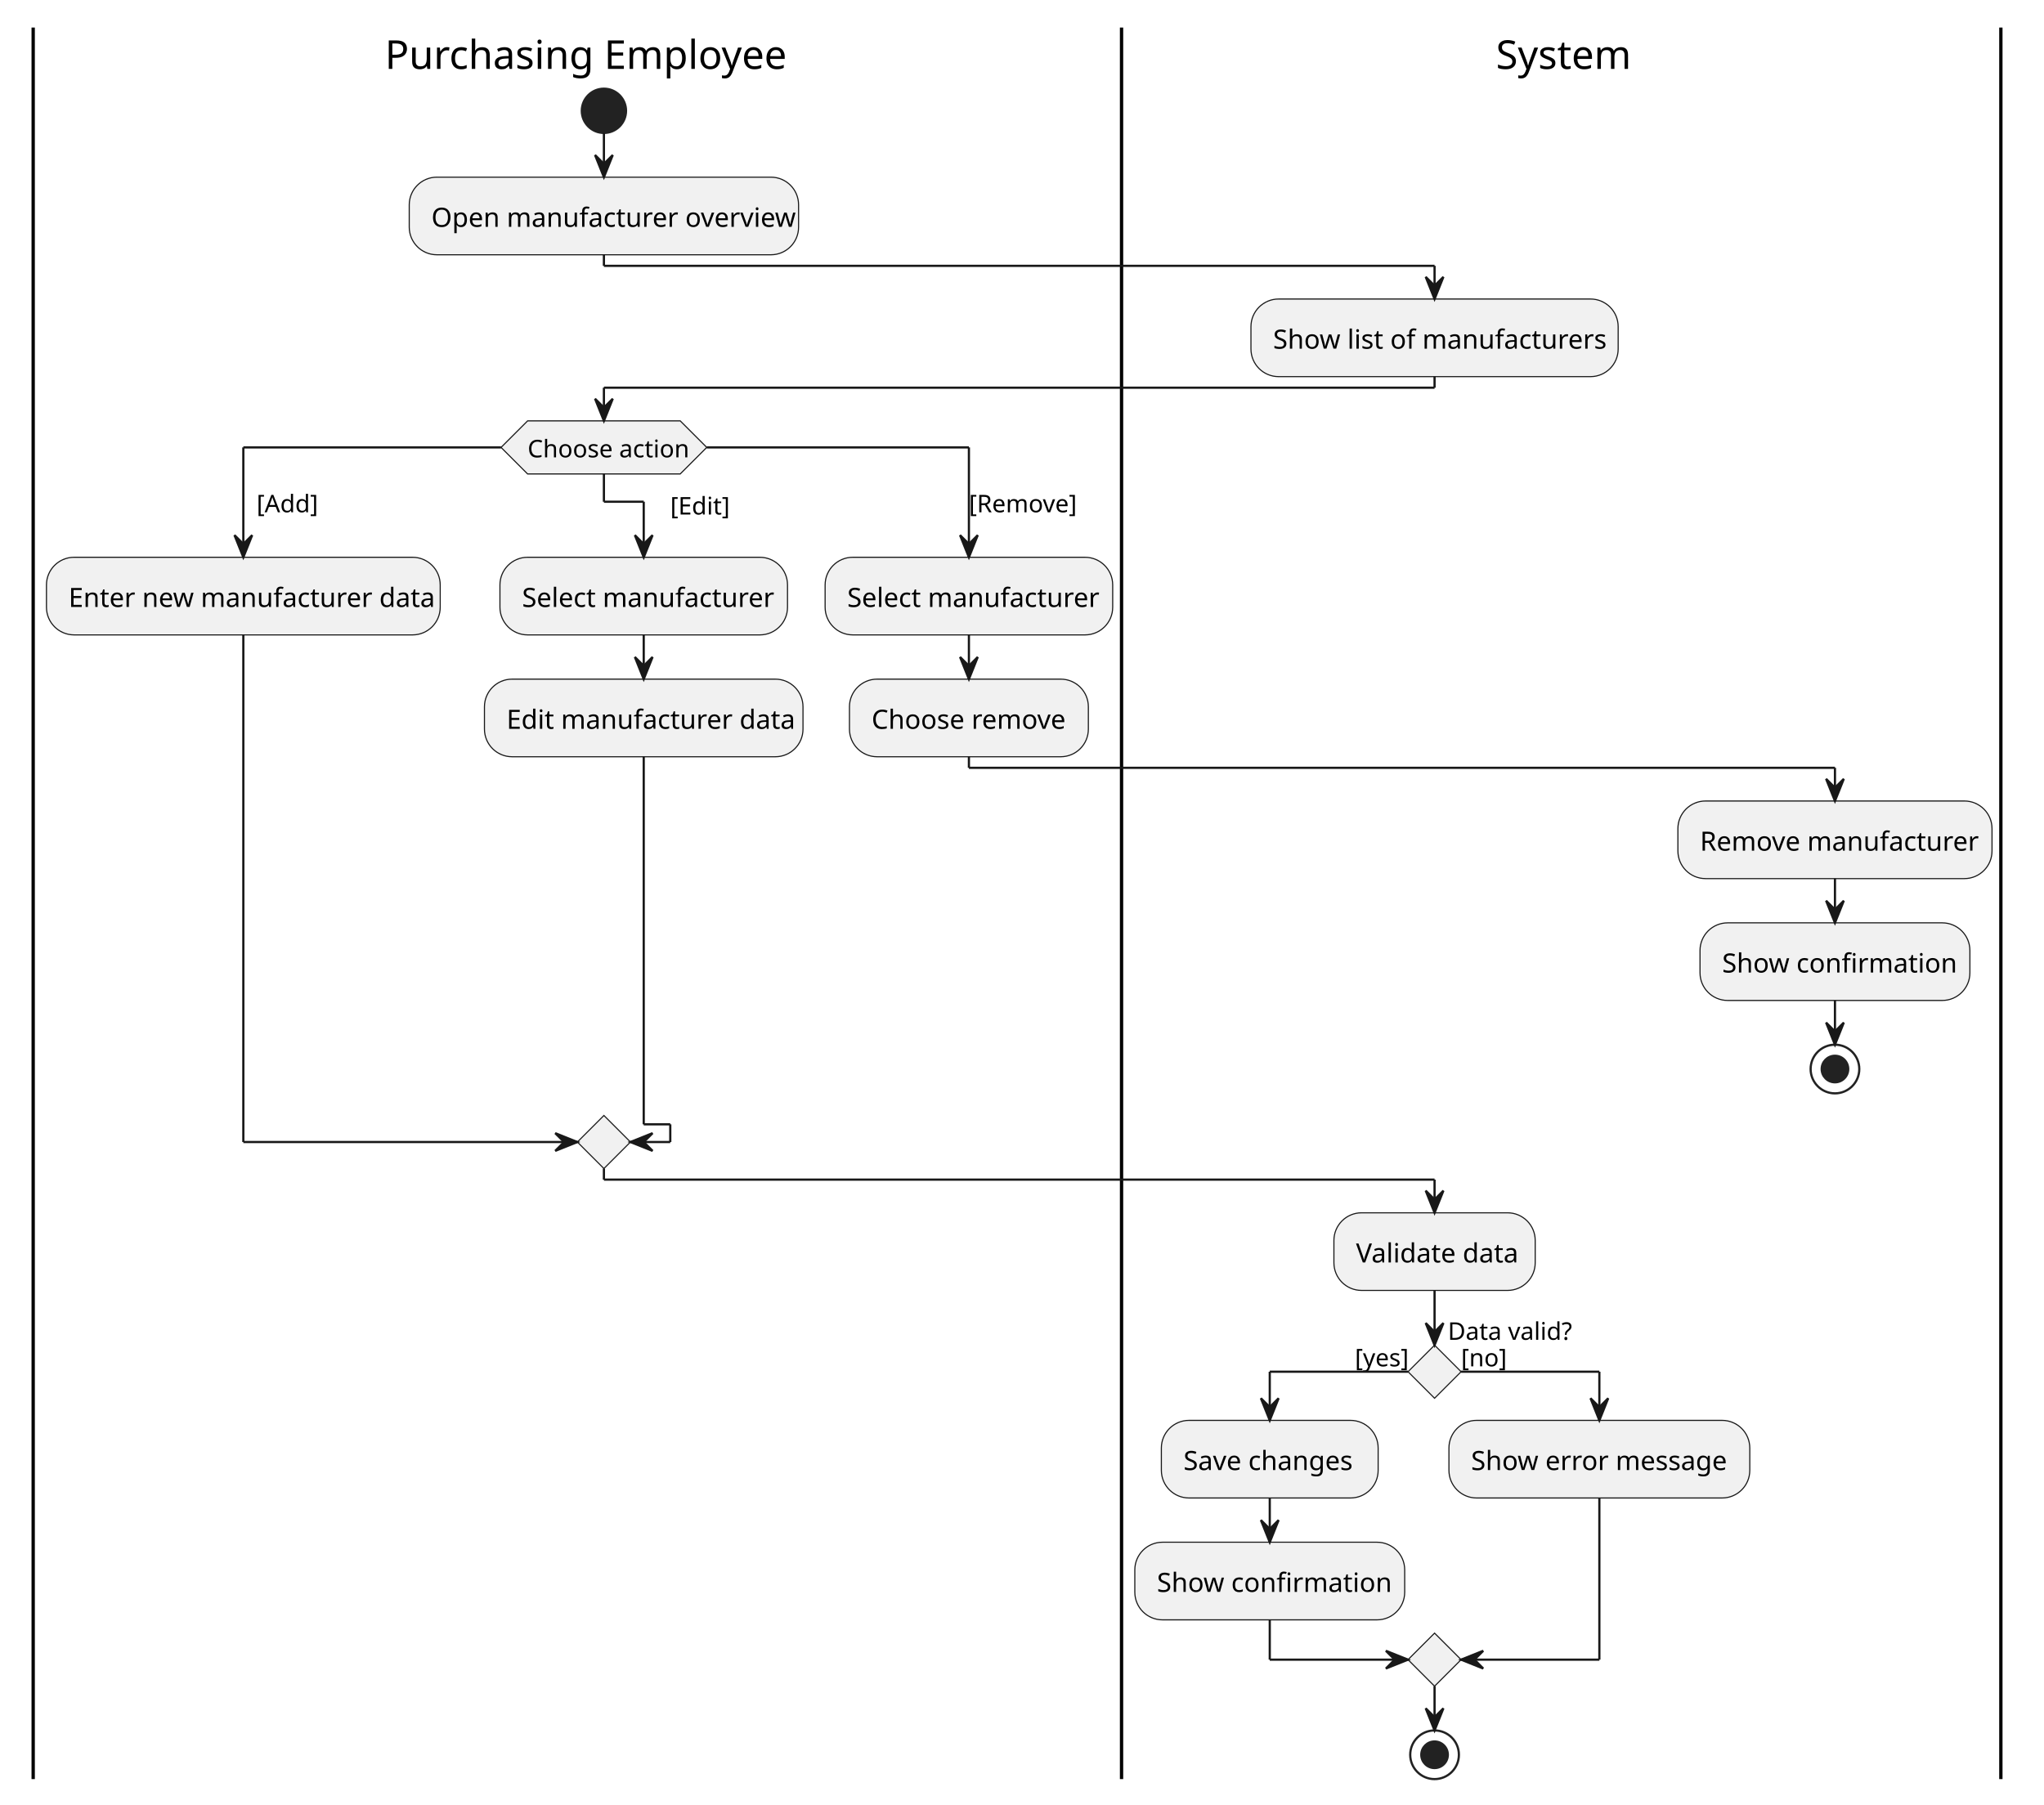
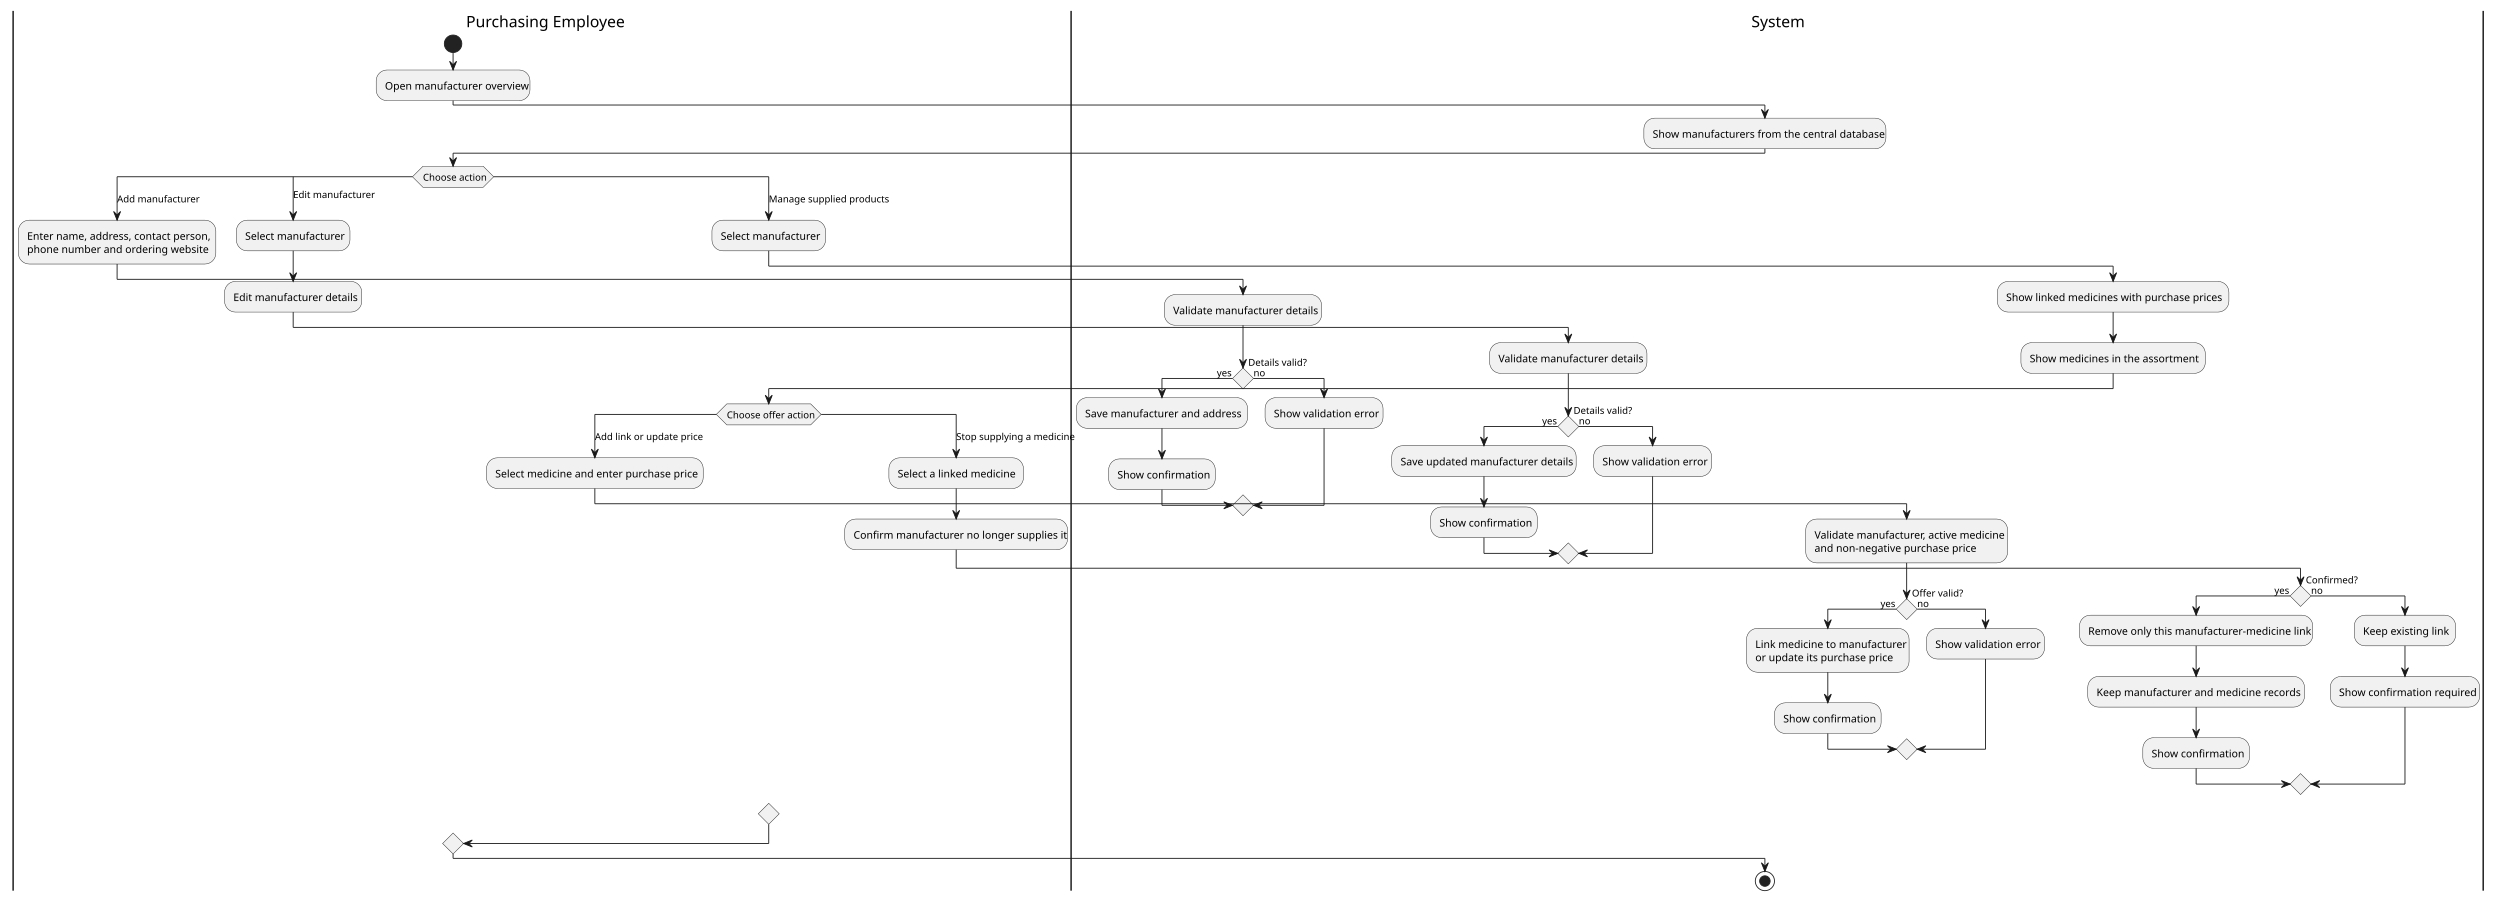
- <svg xmlns="http://www.w3.org/2000/svg" contentStyleType="text/css" height="816px" preserveAspectRatio="none" style="width:924px;height:816px;background:#FFFFFF;" version="1.1" viewBox="0 0 924 816" width="924px" zoomAndPan="magnify">
+ <svg xmlns="http://www.w3.org/2000/svg" contentStyleType="text/css" height="1031px" preserveAspectRatio="none" style="width:2861px;height:1031px;background:#FFFFFF;" version="1.1" viewBox="0 0 2861 1031" width="2861px" zoomAndPan="magnify">
  <defs />
  <g>
-     <rect fill="none" height="22.641" style="stroke:none;stroke-width:1.0;" width="891" x="15" y="12.455" />
-     <ellipse cx="273" cy="50.096" fill="#222222" rx="10" ry="10" style="stroke:#222222;stroke-width:1.0;" />
-     <rect fill="#F1F1F1" height="35.094" rx="12.5" ry="12.5" style="stroke:#181818;stroke-width:0.5;" width="176" x="185" y="80.096" />
-     <text fill="#000000" font-family="sans-serif" font-size="12" lengthAdjust="spacing" textLength="156" x="195" y="102.553">Open manufacturer overview</text>
-     <polygon fill="#F1F1F1" points="238.5,190.283,307.5,190.283,319.5,202.283,307.5,214.283,238.5,214.283,226.5,202.283,238.5,190.283" style="stroke:#181818;stroke-width:0.5;" />
-     <text fill="#000000" font-family="sans-serif" font-size="11" lengthAdjust="spacing" textLength="69" x="238.5" y="206.784">Choose action</text>
-     <rect fill="#F1F1F1" height="35.094" rx="12.5" ry="12.5" style="stroke:#181818;stroke-width:0.5;" width="178" x="21" y="251.955" />
-     <text fill="#000000" font-family="sans-serif" font-size="12" lengthAdjust="spacing" textLength="158" x="31" y="274.412">Enter new manufacturer data</text>
-     <rect fill="#F1F1F1" height="35.094" rx="12.5" ry="12.5" style="stroke:#181818;stroke-width:0.5;" width="130" x="226" y="251.955" />
-     <text fill="#000000" font-family="sans-serif" font-size="12" lengthAdjust="spacing" textLength="110" x="236" y="274.412">Select manufacturer</text>
-     <rect fill="#F1F1F1" height="35.094" rx="12.5" ry="12.5" style="stroke:#181818;stroke-width:0.5;" width="144" x="219" y="307.049" />
-     <text fill="#000000" font-family="sans-serif" font-size="12" lengthAdjust="spacing" textLength="124" x="229" y="329.506">Edit manufacturer data</text>
-     <rect fill="#F1F1F1" height="35.094" rx="12.5" ry="12.5" style="stroke:#181818;stroke-width:0.5;" width="130" x="373" y="251.955" />
-     <text fill="#000000" font-family="sans-serif" font-size="12" lengthAdjust="spacing" textLength="110" x="383" y="274.412">Select manufacturer</text>
-     <rect fill="#F1F1F1" height="35.094" rx="12.5" ry="12.5" style="stroke:#181818;stroke-width:0.5;" width="108" x="384" y="307.049" />
-     <text fill="#000000" font-family="sans-serif" font-size="12" lengthAdjust="spacing" textLength="88" x="394" y="329.506">Choose remove</text>
-     <polygon fill="#F1F1F1" points="273,504.33,273,504.33,285,516.33,273,528.33,273,528.33,261,516.33,273,504.33" style="stroke:#181818;stroke-width:0.5;" />
-     <line style="stroke:#000000;stroke-width:1.5;" x1="15" x2="15" y1="12.455" y2="804.364" />
-     <rect fill="#F1F1F1" height="35.094" rx="12.5" ry="12.5" style="stroke:#181818;stroke-width:0.5;" width="166" x="565.5" y="135.19" />
-     <text fill="#000000" font-family="sans-serif" font-size="12" lengthAdjust="spacing" textLength="146" x="575.5" y="157.647">Show list of manufacturers</text>
-     <rect fill="#F1F1F1" height="35.094" rx="12.5" ry="12.5" style="stroke:#181818;stroke-width:0.5;" width="142" x="758.5" y="362.143" />
-     <text fill="#000000" font-family="sans-serif" font-size="12" lengthAdjust="spacing" textLength="122" x="768.5" y="384.6">Remove manufacturer</text>
-     <rect fill="#F1F1F1" height="35.094" rx="12.5" ry="12.5" style="stroke:#181818;stroke-width:0.5;" width="122" x="768.5" y="417.236" />
-     <text fill="#000000" font-family="sans-serif" font-size="12" lengthAdjust="spacing" textLength="102" x="778.5" y="439.693">Show confirmation</text>
-     <ellipse cx="829.5" cy="483.33" fill="none" rx="11" ry="11" style="stroke:#222222;stroke-width:1.0;" />
-     <ellipse cx="829.5" cy="483.33" fill="#222222" rx="6" ry="6" style="stroke:#222222;stroke-width:1.0;" />
-     <rect fill="#F1F1F1" height="35.094" rx="12.5" ry="12.5" style="stroke:#181818;stroke-width:0.5;" width="91" x="603" y="548.33" />
-     <text fill="#000000" font-family="sans-serif" font-size="12" lengthAdjust="spacing" textLength="71" x="613" y="570.787">Validate data</text>
-     <polygon fill="#F1F1F1" points="648.5,608.177,660.5,620.177,648.5,632.177,636.5,620.177,648.5,608.177" style="stroke:#181818;stroke-width:0.5;" />
-     <text fill="#000000" font-family="sans-serif" font-size="11" lengthAdjust="spacing" textLength="53" x="654.5" y="605.76">Data valid?</text>
-     <text fill="#000000" font-family="sans-serif" font-size="11" lengthAdjust="spacing" textLength="24" x="612.5" y="617.76">[yes]</text>
-     <text fill="#000000" font-family="sans-serif" font-size="11" lengthAdjust="spacing" textLength="18" x="660.5" y="617.76">[no]</text>
-     <rect fill="#F1F1F1" height="35.094" rx="12.5" ry="12.5" style="stroke:#181818;stroke-width:0.5;" width="98" x="525" y="642.177" />
-     <text fill="#000000" font-family="sans-serif" font-size="12" lengthAdjust="spacing" textLength="78" x="535" y="664.634">Save changes</text>
-     <rect fill="#F1F1F1" height="35.094" rx="12.5" ry="12.5" style="stroke:#181818;stroke-width:0.5;" width="122" x="513" y="697.27" />
-     <text fill="#000000" font-family="sans-serif" font-size="12" lengthAdjust="spacing" textLength="102" x="523" y="719.727">Show confirmation</text>
-     <rect fill="#F1F1F1" height="35.094" rx="12.5" ry="12.5" style="stroke:#181818;stroke-width:0.5;" width="136" x="655" y="642.177" />
-     <text fill="#000000" font-family="sans-serif" font-size="12" lengthAdjust="spacing" textLength="116" x="665" y="664.634">Show error message</text>
-     <polygon fill="#F1F1F1" points="648.5,738.364,660.5,750.364,648.5,762.364,636.5,750.364,648.5,738.364" style="stroke:#181818;stroke-width:0.5;" />
-     <ellipse cx="648.5" cy="793.364" fill="none" rx="11" ry="11" style="stroke:#222222;stroke-width:1.0;" />
-     <ellipse cx="648.5" cy="793.364" fill="#222222" rx="6" ry="6" style="stroke:#222222;stroke-width:1.0;" />
-     <line style="stroke:#000000;stroke-width:1.5;" x1="507" x2="507" y1="12.455" y2="804.364" />
-     <line style="stroke:#000000;stroke-width:1.5;" x1="904.5" x2="904.5" y1="12.455" y2="804.364" />
-     <line style="stroke:#181818;stroke-width:1.0;" x1="273" x2="273" y1="60.096" y2="80.096" />
-     <polygon fill="#181818" points="269,70.096,273,80.096,277,70.096,273,74.096" style="stroke:#181818;stroke-width:1.0;" />
-     <line style="stroke:#181818;stroke-width:1.0;" x1="291" x2="291" y1="287.049" y2="307.049" />
-     <polygon fill="#181818" points="287,297.049,291,307.049,295,297.049,291,301.049" style="stroke:#181818;stroke-width:1.0;" />
-     <line style="stroke:#181818;stroke-width:1.0;" x1="438" x2="438" y1="287.049" y2="307.049" />
-     <polygon fill="#181818" points="434,297.049,438,307.049,442,297.049,438,301.049" style="stroke:#181818;stroke-width:1.0;" />
-     <line style="stroke:#181818;stroke-width:1.0;" x1="226.5" x2="110" y1="202.283" y2="202.283" />
-     <line style="stroke:#181818;stroke-width:1.0;" x1="110" x2="110" y1="202.283" y2="251.955" />
-     <polygon fill="#181818" points="106,241.955,110,251.955,114,241.955,110,245.955" style="stroke:#181818;stroke-width:1.0;" />
-     <text fill="#000000" font-family="sans-serif" font-size="11" lengthAdjust="spacing" textLength="26" x="116" y="231.62">[Add]</text>
-     <line style="stroke:#181818;stroke-width:1.0;" x1="319.5" x2="438" y1="202.283" y2="202.283" />
-     <line style="stroke:#181818;stroke-width:1.0;" x1="438" x2="438" y1="202.283" y2="251.955" />
-     <polygon fill="#181818" points="434,241.955,438,251.955,442,241.955,438,245.955" style="stroke:#181818;stroke-width:1.0;" />
-     <text fill="#000000" font-family="sans-serif" font-size="11" lengthAdjust="spacing" textLength="45" x="438" y="231.62">[Remove]</text>
-     <line style="stroke:#181818;stroke-width:1.0;" x1="273" x2="273" y1="214.283" y2="226.84" />
-     <line style="stroke:#181818;stroke-width:1.0;" x1="273" x2="291" y1="226.84" y2="226.84" />
-     <line style="stroke:#181818;stroke-width:1.0;" x1="291" x2="291" y1="226.84" y2="251.955" />
-     <polygon fill="#181818" points="287,241.955,291,251.955,295,241.955,291,245.955" style="stroke:#181818;stroke-width:1.0;" />
-     <text fill="#000000" font-family="sans-serif" font-size="11" lengthAdjust="spacing" textLength="23" x="303" y="232.62">[Edit]</text>
-     <line style="stroke:#181818;stroke-width:1.0;" x1="110" x2="110" y1="287.049" y2="516.33" />
-     <line style="stroke:#181818;stroke-width:1.0;" x1="110" x2="261" y1="516.33" y2="516.33" />
-     <polygon fill="#181818" points="251,512.33,261,516.33,251,520.33,255,516.33" style="stroke:#181818;stroke-width:1.0;" />
-     <line style="stroke:#181818;stroke-width:1.0;" x1="291" x2="291" y1="342.143" y2="508.33" />
-     <line style="stroke:#181818;stroke-width:1.0;" x1="291" x2="303" y1="508.33" y2="508.33" />
-     <line style="stroke:#181818;stroke-width:1.0;" x1="303" x2="303" y1="508.33" y2="516.33" />
-     <line style="stroke:#181818;stroke-width:1.0;" x1="303" x2="285" y1="516.33" y2="516.33" />
-     <polygon fill="#181818" points="295,512.33,285,516.33,295,520.33,291,516.33" style="stroke:#181818;stroke-width:1.0;" />
-     <line style="stroke:#181818;stroke-width:1.0;" x1="829.5" x2="829.5" y1="397.236" y2="417.236" />
-     <polygon fill="#181818" points="825.5,407.236,829.5,417.236,833.5,407.236,829.5,411.236" style="stroke:#181818;stroke-width:1.0;" />
-     <line style="stroke:#181818;stroke-width:1.0;" x1="829.5" x2="829.5" y1="452.33" y2="472.33" />
-     <polygon fill="#181818" points="825.5,462.33,829.5,472.33,833.5,462.33,829.5,466.33" style="stroke:#181818;stroke-width:1.0;" />
-     <line style="stroke:#181818;stroke-width:1.0;" x1="574" x2="574" y1="677.27" y2="697.27" />
-     <polygon fill="#181818" points="570,687.27,574,697.27,578,687.27,574,691.27" style="stroke:#181818;stroke-width:1.0;" />
-     <line style="stroke:#181818;stroke-width:1.0;" x1="636.5" x2="574" y1="620.177" y2="620.177" />
-     <line style="stroke:#181818;stroke-width:1.0;" x1="574" x2="574" y1="620.177" y2="642.177" />
-     <polygon fill="#181818" points="570,632.177,574,642.177,578,632.177,574,636.177" style="stroke:#181818;stroke-width:1.0;" />
-     <line style="stroke:#181818;stroke-width:1.0;" x1="660.5" x2="723" y1="620.177" y2="620.177" />
-     <line style="stroke:#181818;stroke-width:1.0;" x1="723" x2="723" y1="620.177" y2="642.177" />
-     <polygon fill="#181818" points="719,632.177,723,642.177,727,632.177,723,636.177" style="stroke:#181818;stroke-width:1.0;" />
-     <line style="stroke:#181818;stroke-width:1.0;" x1="574" x2="574" y1="732.364" y2="750.364" />
-     <line style="stroke:#181818;stroke-width:1.0;" x1="574" x2="636.5" y1="750.364" y2="750.364" />
-     <polygon fill="#181818" points="626.5,746.364,636.5,750.364,626.5,754.364,630.5,750.364" style="stroke:#181818;stroke-width:1.0;" />
-     <line style="stroke:#181818;stroke-width:1.0;" x1="723" x2="723" y1="677.27" y2="750.364" />
-     <line style="stroke:#181818;stroke-width:1.0;" x1="723" x2="660.5" y1="750.364" y2="750.364" />
-     <polygon fill="#181818" points="670.5,746.364,660.5,750.364,670.5,754.364,666.5,750.364" style="stroke:#181818;stroke-width:1.0;" />
-     <line style="stroke:#181818;stroke-width:1.0;" x1="648.5" x2="648.5" y1="583.424" y2="608.177" />
-     <polygon fill="#181818" points="644.5,598.177,648.5,608.177,652.5,598.177,648.5,602.177" style="stroke:#181818;stroke-width:1.0;" />
-     <line style="stroke:#181818;stroke-width:1.0;" x1="648.5" x2="648.5" y1="762.364" y2="782.364" />
-     <polygon fill="#181818" points="644.5,772.364,648.5,782.364,652.5,772.364,648.5,776.364" style="stroke:#181818;stroke-width:1.0;" />
-     <line style="stroke:#181818;stroke-width:1.0;" x1="273" x2="273" y1="115.189" y2="120.189" />
-     <line style="stroke:#181818;stroke-width:1.0;" x1="273" x2="648.5" y1="120.189" y2="120.189" />
-     <line style="stroke:#181818;stroke-width:1.0;" x1="648.5" x2="648.5" y1="120.189" y2="135.19" />
-     <polygon fill="#181818" points="644.5,125.189,648.5,135.19,652.5,125.189,648.5,129.19" style="stroke:#181818;stroke-width:1.0;" />
-     <line style="stroke:#181818;stroke-width:1.0;" x1="438" x2="438" y1="342.143" y2="347.143" />
-     <line style="stroke:#181818;stroke-width:1.0;" x1="438" x2="829.5" y1="347.143" y2="347.143" />
-     <line style="stroke:#181818;stroke-width:1.0;" x1="829.5" x2="829.5" y1="347.143" y2="362.143" />
-     <polygon fill="#181818" points="825.5,352.143,829.5,362.143,833.5,352.143,829.5,356.143" style="stroke:#181818;stroke-width:1.0;" />
-     <line style="stroke:#181818;stroke-width:1.0;" x1="648.5" x2="648.5" y1="170.283" y2="175.283" />
-     <line style="stroke:#181818;stroke-width:1.0;" x1="648.5" x2="273" y1="175.283" y2="175.283" />
-     <line style="stroke:#181818;stroke-width:1.0;" x1="273" x2="273" y1="175.283" y2="190.283" />
-     <polygon fill="#181818" points="269,180.283,273,190.283,277,180.283,273,184.283" style="stroke:#181818;stroke-width:1.0;" />
-     <line style="stroke:#181818;stroke-width:1.0;" x1="273" x2="273" y1="528.33" y2="533.33" />
-     <line style="stroke:#181818;stroke-width:1.0;" x1="273" x2="648.5" y1="533.33" y2="533.33" />
-     <line style="stroke:#181818;stroke-width:1.0;" x1="648.5" x2="648.5" y1="533.33" y2="548.33" />
-     <polygon fill="#181818" points="644.5,538.33,648.5,548.33,652.5,538.33,648.5,542.33" style="stroke:#181818;stroke-width:1.0;" />
-     <text fill="#000000" font-family="sans-serif" font-size="18" lengthAdjust="spacing" textLength="174" x="174" y="31.141">Purchasing Employee</text>
-     <text fill="#000000" font-family="sans-serif" font-size="18" lengthAdjust="spacing" textLength="59" x="676.25" y="31.141">System</text>
+     <rect fill="none" height="22.641" style="stroke:none;stroke-width:1.0;" width="2828.25" x="15" y="12.455" />
+     <ellipse cx="518.5" cy="50.096" fill="#222222" rx="10" ry="10" style="stroke:#222222;stroke-width:1.0;" />
+     <rect fill="#F1F1F1" height="35.094" rx="12.5" ry="12.5" style="stroke:#181818;stroke-width:0.5;" width="176" x="430.5" y="80.096" />
+     <text fill="#000000" font-family="sans-serif" font-size="12" lengthAdjust="spacing" textLength="156" x="440.5" y="102.553">Open manufacturer overview</text>
+     <polygon fill="#F1F1F1" points="484,190.283,553,190.283,565,202.283,553,214.283,484,214.283,472,202.283,484,190.283" style="stroke:#181818;stroke-width:0.5;" />
+     <text fill="#000000" font-family="sans-serif" font-size="11" lengthAdjust="spacing" textLength="69" x="484" y="206.784">Choose action</text>
+     <rect fill="#F1F1F1" height="50.188" rx="12.5" ry="12.5" style="stroke:#181818;stroke-width:0.5;" width="226" x="21" y="251.955" />
+     <text fill="#000000" font-family="sans-serif" font-size="12" lengthAdjust="spacing" textLength="206" x="31" y="274.412">Enter name, address, contact person,</text>
+     <text fill="#000000" font-family="sans-serif" font-size="12" lengthAdjust="spacing" textLength="200" x="31" y="289.506">phone number and ordering website</text>
+     <rect fill="#F1F1F1" height="35.094" rx="12.5" ry="12.5" style="stroke:#181818;stroke-width:0.5;" width="130" x="270.5" y="251.955" />
+     <text fill="#000000" font-family="sans-serif" font-size="12" lengthAdjust="spacing" textLength="110" x="280.5" y="274.412">Select manufacturer</text>
+     <rect fill="#F1F1F1" height="35.094" rx="12.5" ry="12.5" style="stroke:#181818;stroke-width:0.5;" width="157" x="257" y="322.049" />
+     <text fill="#000000" font-family="sans-serif" font-size="12" lengthAdjust="spacing" textLength="137" x="267" y="344.506">Edit manufacturer details</text>
+     <rect fill="#F1F1F1" height="35.094" rx="12.5" ry="12.5" style="stroke:#181818;stroke-width:0.5;" width="130" x="814.75" y="251.955" />
+     <text fill="#000000" font-family="sans-serif" font-size="12" lengthAdjust="spacing" textLength="110" x="824.75" y="274.412">Select manufacturer</text>
+     <polygon fill="#F1F1F1" points="831.75,462.236,927.75,462.236,939.75,474.236,927.75,486.236,831.75,486.236,819.75,474.236,831.75,462.236" style="stroke:#181818;stroke-width:0.5;" />
+     <text fill="#000000" font-family="sans-serif" font-size="11" lengthAdjust="spacing" textLength="96" x="831.75" y="478.737">Choose offer action</text>
+     <rect fill="#F1F1F1" height="35.094" rx="12.5" ry="12.5" style="stroke:#181818;stroke-width:0.5;" width="248" x="556.75" y="523.908" />
+     <text fill="#000000" font-family="sans-serif" font-size="12" lengthAdjust="spacing" textLength="228" x="566.75" y="546.365">Select medicine and enter purchase price</text>
+     <rect fill="#F1F1F1" height="35.094" rx="12.5" ry="12.5" style="stroke:#181818;stroke-width:0.5;" width="154" x="1017.25" y="523.908" />
+     <text fill="#000000" font-family="sans-serif" font-size="12" lengthAdjust="spacing" textLength="134" x="1027.25" y="546.365">Select a linked medicine</text>
+     <rect fill="#F1F1F1" height="35.094" rx="12.5" ry="12.5" style="stroke:#181818;stroke-width:0.5;" width="255" x="966.75" y="594.002" />
+     <text fill="#000000" font-family="sans-serif" font-size="12" lengthAdjust="spacing" textLength="235" x="976.75" y="616.459">Confirm manufacturer no longer supplies it</text>
+     <polygon fill="#F1F1F1" points="879.75,919.294,879.75,919.294,891.75,931.294,879.75,943.294,879.75,943.294,867.75,931.294,879.75,919.294" style="stroke:#181818;stroke-width:0.5;" />
+     <polygon fill="#F1F1F1" points="518.5,953.294,518.5,953.294,530.5,965.294,518.5,977.294,518.5,977.294,506.5,965.294,518.5,953.294" style="stroke:#181818;stroke-width:0.5;" />
+     <line style="stroke:#000000;stroke-width:1.5;" x1="15" x2="15" y1="12.455" y2="1019.294" />
+     <rect fill="#F1F1F1" height="35.094" rx="12.5" ry="12.5" style="stroke:#181818;stroke-width:0.5;" width="277" x="1881.25" y="135.19" />
+     <text fill="#000000" font-family="sans-serif" font-size="12" lengthAdjust="spacing" textLength="257" x="1891.25" y="157.647">Show manufacturers from the central database</text>
+     <rect fill="#F1F1F1" height="35.094" rx="12.5" ry="12.5" style="stroke:#181818;stroke-width:0.5;" width="180" x="1332.5" y="337.143" />
+     <text fill="#000000" font-family="sans-serif" font-size="12" lengthAdjust="spacing" textLength="160" x="1342.5" y="359.6">Validate manufacturer details</text>
+     <polygon fill="#F1F1F1" points="1422.5,421.072,1434.5,433.072,1422.5,445.072,1410.5,433.072,1422.5,421.072" style="stroke:#181818;stroke-width:0.5;" />
+     <text fill="#000000" font-family="sans-serif" font-size="11" lengthAdjust="spacing" textLength="63" x="1428.5" y="418.655">Details valid?</text>
+     <text fill="#000000" font-family="sans-serif" font-size="11" lengthAdjust="spacing" textLength="18" x="1392.5" y="430.655">yes</text>
+     <text fill="#000000" font-family="sans-serif" font-size="11" lengthAdjust="spacing" textLength="12" x="1434.5" y="430.655">no</text>
+     <rect fill="#F1F1F1" height="35.094" rx="12.5" ry="12.5" style="stroke:#181818;stroke-width:0.5;" width="196" x="1231.75" y="455.072" />
+     <text fill="#000000" font-family="sans-serif" font-size="12" lengthAdjust="spacing" textLength="176" x="1241.75" y="477.529">Save manufacturer and address</text>
+     <rect fill="#F1F1F1" height="35.094" rx="12.5" ry="12.5" style="stroke:#181818;stroke-width:0.5;" width="122" x="1268.75" y="525.166" />
+     <text fill="#000000" font-family="sans-serif" font-size="12" lengthAdjust="spacing" textLength="102" x="1278.75" y="547.623">Show confirmation</text>
+     <rect fill="#F1F1F1" height="35.094" rx="12.5" ry="12.5" style="stroke:#181818;stroke-width:0.5;" width="135" x="1447.75" y="455.072" />
+     <text fill="#000000" font-family="sans-serif" font-size="12" lengthAdjust="spacing" textLength="115" x="1457.75" y="477.529">Show validation error</text>
+     <polygon fill="#F1F1F1" points="1422.5,566.26,1434.5,578.26,1422.5,590.26,1410.5,578.26,1422.5,566.26" style="stroke:#181818;stroke-width:0.5;" />
+     <rect fill="#F1F1F1" height="35.094" rx="12.5" ry="12.5" style="stroke:#181818;stroke-width:0.5;" width="180" x="1704.75" y="392.143" />
+     <text fill="#000000" font-family="sans-serif" font-size="12" lengthAdjust="spacing" textLength="160" x="1714.75" y="414.6">Validate manufacturer details</text>
+     <polygon fill="#F1F1F1" points="1794.75,476.072,1806.75,488.072,1794.75,500.072,1782.75,488.072,1794.75,476.072" style="stroke:#181818;stroke-width:0.5;" />
+     <text fill="#000000" font-family="sans-serif" font-size="11" lengthAdjust="spacing" textLength="63" x="1800.75" y="473.655">Details valid?</text>
+     <text fill="#000000" font-family="sans-serif" font-size="11" lengthAdjust="spacing" textLength="18" x="1764.75" y="485.655">yes</text>
+     <text fill="#000000" font-family="sans-serif" font-size="11" lengthAdjust="spacing" textLength="12" x="1806.75" y="485.655">no</text>
+     <rect fill="#F1F1F1" height="35.094" rx="12.5" ry="12.5" style="stroke:#181818;stroke-width:0.5;" width="211" x="1592.75" y="510.072" />
+     <text fill="#000000" font-family="sans-serif" font-size="12" lengthAdjust="spacing" textLength="191" x="1602.75" y="532.529">Save updated manufacturer details</text>
+     <rect fill="#F1F1F1" height="35.094" rx="12.5" ry="12.5" style="stroke:#181818;stroke-width:0.5;" width="122" x="1637.25" y="580.166" />
+     <text fill="#000000" font-family="sans-serif" font-size="12" lengthAdjust="spacing" textLength="102" x="1647.25" y="602.623">Show confirmation</text>
+     <rect fill="#F1F1F1" height="35.094" rx="12.5" ry="12.5" style="stroke:#181818;stroke-width:0.5;" width="135" x="1823.75" y="510.072" />
+     <text fill="#000000" font-family="sans-serif" font-size="12" lengthAdjust="spacing" textLength="115" x="1833.75" y="532.529">Show validation error</text>
+     <polygon fill="#F1F1F1" points="1794.75,621.26,1806.75,633.26,1794.75,645.26,1782.75,633.26,1794.75,621.26" style="stroke:#181818;stroke-width:0.5;" />
+     <rect fill="#F1F1F1" height="35.094" rx="12.5" ry="12.5" style="stroke:#181818;stroke-width:0.5;" width="265" x="2285.75" y="322.049" />
+     <text fill="#000000" font-family="sans-serif" font-size="12" lengthAdjust="spacing" textLength="245" x="2295.75" y="344.506">Show linked medicines with purchase prices</text>
+     <rect fill="#F1F1F1" height="35.094" rx="12.5" ry="12.5" style="stroke:#181818;stroke-width:0.5;" width="211" x="2312.75" y="392.143" />
+     <text fill="#000000" font-family="sans-serif" font-size="12" lengthAdjust="spacing" textLength="191" x="2322.75" y="414.6">Show medicines in the assortment</text>
+     <rect fill="#F1F1F1" height="50.188" rx="12.5" ry="12.5" style="stroke:#181818;stroke-width:0.5;" width="231" x="2066.5" y="594.002" />
+     <text fill="#000000" font-family="sans-serif" font-size="12" lengthAdjust="spacing" textLength="211" x="2076.5" y="616.459">Validate manufacturer, active medicine</text>
+     <text fill="#000000" font-family="sans-serif" font-size="12" lengthAdjust="spacing" textLength="180" x="2076.5" y="631.553">and non-negative purchase price</text>
+     <polygon fill="#F1F1F1" points="2182,685.106,2194,697.106,2182,709.106,2170,697.106,2182,685.106" style="stroke:#181818;stroke-width:0.5;" />
+     <text fill="#000000" font-family="sans-serif" font-size="11" lengthAdjust="spacing" textLength="57" x="2188" y="682.689">Offer valid?</text>
+     <text fill="#000000" font-family="sans-serif" font-size="11" lengthAdjust="spacing" textLength="18" x="2152" y="694.689">yes</text>
+     <text fill="#000000" font-family="sans-serif" font-size="11" lengthAdjust="spacing" textLength="12" x="2194" y="694.689">no</text>
+     <rect fill="#F1F1F1" height="50.188" rx="12.5" ry="12.5" style="stroke:#181818;stroke-width:0.5;" width="186" x="1998.75" y="719.106" />
+     <text fill="#000000" font-family="sans-serif" font-size="12" lengthAdjust="spacing" textLength="166" x="2008.75" y="741.563">Link medicine to manufacturer</text>
+     <text fill="#000000" font-family="sans-serif" font-size="12" lengthAdjust="spacing" textLength="153" x="2008.75" y="756.657">or update its purchase price</text>
+     <rect fill="#F1F1F1" height="35.094" rx="12.5" ry="12.5" style="stroke:#181818;stroke-width:0.5;" width="122" x="2030.75" y="804.294" />
+     <text fill="#000000" font-family="sans-serif" font-size="12" lengthAdjust="spacing" textLength="102" x="2040.75" y="826.751">Show confirmation</text>
+     <rect fill="#F1F1F1" height="35.094" rx="12.5" ry="12.5" style="stroke:#181818;stroke-width:0.5;" width="135" x="2204.75" y="719.106" />
+     <text fill="#000000" font-family="sans-serif" font-size="12" lengthAdjust="spacing" textLength="115" x="2214.75" y="741.563">Show validation error</text>
+     <polygon fill="#F1F1F1" points="2182,845.388,2194,857.388,2182,869.388,2170,857.388,2182,845.388" style="stroke:#181818;stroke-width:0.5;" />
+     <polygon fill="#F1F1F1" points="2632.75,670.013,2644.75,682.013,2632.75,694.013,2620.75,682.013,2632.75,670.013" style="stroke:#181818;stroke-width:0.5;" />
+     <text fill="#000000" font-family="sans-serif" font-size="11" lengthAdjust="spacing" textLength="55" x="2638.75" y="667.596">Confirmed?</text>
+     <text fill="#000000" font-family="sans-serif" font-size="11" lengthAdjust="spacing" textLength="18" x="2602.75" y="679.596">yes</text>
+     <text fill="#000000" font-family="sans-serif" font-size="11" lengthAdjust="spacing" textLength="12" x="2644.75" y="679.596">no</text>
+     <rect fill="#F1F1F1" height="35.094" rx="12.5" ry="12.5" style="stroke:#181818;stroke-width:0.5;" width="267" x="2379.75" y="704.013" />
+     <text fill="#000000" font-family="sans-serif" font-size="12" lengthAdjust="spacing" textLength="247" x="2389.75" y="726.47">Remove only this manufacturer-medicine link</text>
+     <rect fill="#F1F1F1" height="35.094" rx="12.5" ry="12.5" style="stroke:#181818;stroke-width:0.5;" width="248" x="2389.25" y="774.106" />
+     <text fill="#000000" font-family="sans-serif" font-size="12" lengthAdjust="spacing" textLength="228" x="2399.25" y="796.563">Keep manufacturer and medicine records</text>
+     <rect fill="#F1F1F1" height="35.094" rx="12.5" ry="12.5" style="stroke:#181818;stroke-width:0.5;" width="122" x="2452.25" y="844.2" />
+     <text fill="#000000" font-family="sans-serif" font-size="12" lengthAdjust="spacing" textLength="102" x="2462.25" y="866.657">Show confirmation</text>
+     <rect fill="#F1F1F1" height="35.094" rx="12.5" ry="12.5" style="stroke:#181818;stroke-width:0.5;" width="116" x="2694.25" y="704.013" />
+     <text fill="#000000" font-family="sans-serif" font-size="12" lengthAdjust="spacing" textLength="96" x="2704.25" y="726.47">Keep existing link</text>
+     <rect fill="#F1F1F1" height="35.094" rx="12.5" ry="12.5" style="stroke:#181818;stroke-width:0.5;" width="171" x="2666.75" y="774.106" />
+     <text fill="#000000" font-family="sans-serif" font-size="12" lengthAdjust="spacing" textLength="151" x="2676.75" y="796.563">Show confirmation required</text>
+     <polygon fill="#F1F1F1" points="2632.75,885.294,2644.75,897.294,2632.75,909.294,2620.75,897.294,2632.75,885.294" style="stroke:#181818;stroke-width:0.5;" />
+     <ellipse cx="2019.75" cy="1008.294" fill="none" rx="11" ry="11" style="stroke:#222222;stroke-width:1.0;" />
+     <ellipse cx="2019.75" cy="1008.294" fill="#222222" rx="6" ry="6" style="stroke:#222222;stroke-width:1.0;" />
+     <line style="stroke:#000000;stroke-width:1.5;" x1="1225.75" x2="1225.75" y1="12.455" y2="1019.294" />
+     <line style="stroke:#000000;stroke-width:1.5;" x1="2841.75" x2="2841.75" y1="12.455" y2="1019.294" />
+     <line style="stroke:#181818;stroke-width:1.0;" x1="518.5" x2="518.5" y1="60.096" y2="80.096" />
+     <polygon fill="#181818" points="514.5,70.096,518.5,80.096,522.5,70.096,518.5,74.096" style="stroke:#181818;stroke-width:1.0;" />
+     <line style="stroke:#181818;stroke-width:1.0;" x1="335.5" x2="335.5" y1="287.049" y2="322.049" />
+     <polygon fill="#181818" points="331.5,312.049,335.5,322.049,339.5,312.049,335.5,316.049" style="stroke:#181818;stroke-width:1.0;" />
+     <line style="stroke:#181818;stroke-width:1.0;" x1="1094.25" x2="1094.25" y1="559.002" y2="594.002" />
+     <polygon fill="#181818" points="1090.25,584.002,1094.25,594.002,1098.25,584.002,1094.25,588.002" style="stroke:#181818;stroke-width:1.0;" />
+     <line style="stroke:#181818;stroke-width:1.0;" x1="819.75" x2="680.75" y1="474.236" y2="474.236" />
+     <line style="stroke:#181818;stroke-width:1.0;" x1="680.75" x2="680.75" y1="474.236" y2="523.908" />
+     <polygon fill="#181818" points="676.75,513.908,680.75,523.908,684.75,513.908,680.75,517.908" style="stroke:#181818;stroke-width:1.0;" />
+     <text fill="#000000" font-family="sans-serif" font-size="11" lengthAdjust="spacing" textLength="114" x="680.75" y="503.573">Add link or update price</text>
+     <line style="stroke:#181818;stroke-width:1.0;" x1="939.75" x2="1094.25" y1="474.236" y2="474.236" />
+     <line style="stroke:#181818;stroke-width:1.0;" x1="1094.25" x2="1094.25" y1="474.236" y2="523.908" />
+     <polygon fill="#181818" points="1090.25,513.908,1094.25,523.908,1098.25,513.908,1094.25,517.908" style="stroke:#181818;stroke-width:1.0;" />
+     <text fill="#000000" font-family="sans-serif" font-size="11" lengthAdjust="spacing" textLength="125" x="1094.25" y="503.573">Stop supplying a medicine</text>
+     <line style="stroke:#181818;stroke-width:1.0;" x1="472" x2="134" y1="202.283" y2="202.283" />
+     <line style="stroke:#181818;stroke-width:1.0;" x1="134" x2="134" y1="202.283" y2="251.955" />
+     <polygon fill="#181818" points="130,241.955,134,251.955,138,241.955,134,245.955" style="stroke:#181818;stroke-width:1.0;" />
+     <text fill="#000000" font-family="sans-serif" font-size="11" lengthAdjust="spacing" textLength="88" x="134" y="231.62">Add manufacturer</text>
+     <line style="stroke:#181818;stroke-width:1.0;" x1="565" x2="879.75" y1="202.283" y2="202.283" />
+     <line style="stroke:#181818;stroke-width:1.0;" x1="879.75" x2="879.75" y1="202.283" y2="251.955" />
+     <polygon fill="#181818" points="875.75,241.955,879.75,251.955,883.75,241.955,879.75,245.955" style="stroke:#181818;stroke-width:1.0;" />
+     <text fill="#000000" font-family="sans-serif" font-size="11" lengthAdjust="spacing" textLength="127" x="879.75" y="231.62">Manage supplied products</text>
+     <line style="stroke:#181818;stroke-width:1.0;" x1="335.5" x2="335.5" y1="202.283" y2="251.955" />
+     <polygon fill="#181818" points="331.5,241.955,335.5,251.955,339.5,241.955,335.5,245.955" style="stroke:#181818;stroke-width:1.0;" />
+     <text fill="#000000" font-family="sans-serif" font-size="11" lengthAdjust="spacing" textLength="85" x="335.5" y="226.62">Edit manufacturer</text>
+     <line style="stroke:#181818;stroke-width:1.0;" x1="879.75" x2="879.75" y1="943.294" y2="965.294" />
+     <line style="stroke:#181818;stroke-width:1.0;" x1="879.75" x2="530.5" y1="965.294" y2="965.294" />
+     <polygon fill="#181818" points="540.5,961.294,530.5,965.294,540.5,969.294,536.5,965.294" style="stroke:#181818;stroke-width:1.0;" />
+     <line style="stroke:#181818;stroke-width:1.0;" x1="1329.75" x2="1329.75" y1="490.166" y2="525.166" />
+     <polygon fill="#181818" points="1325.75,515.166,1329.75,525.166,1333.75,515.166,1329.75,519.166" style="stroke:#181818;stroke-width:1.0;" />
+     <line style="stroke:#181818;stroke-width:1.0;" x1="1410.5" x2="1329.75" y1="433.072" y2="433.072" />
+     <line style="stroke:#181818;stroke-width:1.0;" x1="1329.75" x2="1329.75" y1="433.072" y2="455.072" />
+     <polygon fill="#181818" points="1325.75,445.072,1329.75,455.072,1333.75,445.072,1329.75,449.072" style="stroke:#181818;stroke-width:1.0;" />
+     <line style="stroke:#181818;stroke-width:1.0;" x1="1434.5" x2="1515.25" y1="433.072" y2="433.072" />
+     <line style="stroke:#181818;stroke-width:1.0;" x1="1515.25" x2="1515.25" y1="433.072" y2="455.072" />
+     <polygon fill="#181818" points="1511.25,445.072,1515.25,455.072,1519.25,445.072,1515.25,449.072" style="stroke:#181818;stroke-width:1.0;" />
+     <line style="stroke:#181818;stroke-width:1.0;" x1="1329.75" x2="1329.75" y1="560.26" y2="578.26" />
+     <line style="stroke:#181818;stroke-width:1.0;" x1="1329.75" x2="1410.5" y1="578.26" y2="578.26" />
+     <polygon fill="#181818" points="1400.5,574.26,1410.5,578.26,1400.5,582.26,1404.5,578.26" style="stroke:#181818;stroke-width:1.0;" />
+     <line style="stroke:#181818;stroke-width:1.0;" x1="1515.25" x2="1515.25" y1="490.166" y2="578.26" />
+     <line style="stroke:#181818;stroke-width:1.0;" x1="1515.25" x2="1434.5" y1="578.26" y2="578.26" />
+     <polygon fill="#181818" points="1444.5,574.26,1434.5,578.26,1444.5,582.26,1440.5,578.26" style="stroke:#181818;stroke-width:1.0;" />
+     <line style="stroke:#181818;stroke-width:1.0;" x1="1422.5" x2="1422.5" y1="372.236" y2="421.072" />
+     <polygon fill="#181818" points="1418.5,411.072,1422.5,421.072,1426.5,411.072,1422.5,415.072" style="stroke:#181818;stroke-width:1.0;" />
+     <line style="stroke:#181818;stroke-width:1.0;" x1="1698.25" x2="1698.25" y1="545.166" y2="580.166" />
+     <polygon fill="#181818" points="1694.25,570.166,1698.25,580.166,1702.25,570.166,1698.25,574.166" style="stroke:#181818;stroke-width:1.0;" />
+     <line style="stroke:#181818;stroke-width:1.0;" x1="1782.75" x2="1698.25" y1="488.072" y2="488.072" />
+     <line style="stroke:#181818;stroke-width:1.0;" x1="1698.25" x2="1698.25" y1="488.072" y2="510.072" />
+     <polygon fill="#181818" points="1694.25,500.072,1698.25,510.072,1702.25,500.072,1698.25,504.072" style="stroke:#181818;stroke-width:1.0;" />
+     <line style="stroke:#181818;stroke-width:1.0;" x1="1806.75" x2="1891.25" y1="488.072" y2="488.072" />
+     <line style="stroke:#181818;stroke-width:1.0;" x1="1891.25" x2="1891.25" y1="488.072" y2="510.072" />
+     <polygon fill="#181818" points="1887.25,500.072,1891.25,510.072,1895.25,500.072,1891.25,504.072" style="stroke:#181818;stroke-width:1.0;" />
+     <line style="stroke:#181818;stroke-width:1.0;" x1="1698.25" x2="1698.25" y1="615.26" y2="633.26" />
+     <line style="stroke:#181818;stroke-width:1.0;" x1="1698.25" x2="1782.75" y1="633.26" y2="633.26" />
+     <polygon fill="#181818" points="1772.75,629.26,1782.75,633.26,1772.75,637.26,1776.75,633.26" style="stroke:#181818;stroke-width:1.0;" />
+     <line style="stroke:#181818;stroke-width:1.0;" x1="1891.25" x2="1891.25" y1="545.166" y2="633.26" />
+     <line style="stroke:#181818;stroke-width:1.0;" x1="1891.25" x2="1806.75" y1="633.26" y2="633.26" />
+     <polygon fill="#181818" points="1816.75,629.26,1806.75,633.26,1816.75,637.26,1812.75,633.26" style="stroke:#181818;stroke-width:1.0;" />
+     <line style="stroke:#181818;stroke-width:1.0;" x1="1794.75" x2="1794.75" y1="427.236" y2="476.072" />
+     <polygon fill="#181818" points="1790.75,466.072,1794.75,476.072,1798.75,466.072,1794.75,470.072" style="stroke:#181818;stroke-width:1.0;" />
+     <line style="stroke:#181818;stroke-width:1.0;" x1="2418.25" x2="2418.25" y1="357.143" y2="392.143" />
+     <polygon fill="#181818" points="2414.25,382.143,2418.25,392.143,2422.25,382.143,2418.25,386.143" style="stroke:#181818;stroke-width:1.0;" />
+     <line style="stroke:#181818;stroke-width:1.0;" x1="2091.75" x2="2091.75" y1="769.294" y2="804.294" />
+     <polygon fill="#181818" points="2087.75,794.294,2091.75,804.294,2095.75,794.294,2091.75,798.294" style="stroke:#181818;stroke-width:1.0;" />
+     <line style="stroke:#181818;stroke-width:1.0;" x1="2170" x2="2091.75" y1="697.106" y2="697.106" />
+     <line style="stroke:#181818;stroke-width:1.0;" x1="2091.75" x2="2091.75" y1="697.106" y2="719.106" />
+     <polygon fill="#181818" points="2087.75,709.106,2091.75,719.106,2095.75,709.106,2091.75,713.106" style="stroke:#181818;stroke-width:1.0;" />
+     <line style="stroke:#181818;stroke-width:1.0;" x1="2194" x2="2272.25" y1="697.106" y2="697.106" />
+     <line style="stroke:#181818;stroke-width:1.0;" x1="2272.25" x2="2272.25" y1="697.106" y2="719.106" />
+     <polygon fill="#181818" points="2268.25,709.106,2272.25,719.106,2276.25,709.106,2272.25,713.106" style="stroke:#181818;stroke-width:1.0;" />
+     <line style="stroke:#181818;stroke-width:1.0;" x1="2091.75" x2="2091.75" y1="839.388" y2="857.388" />
+     <line style="stroke:#181818;stroke-width:1.0;" x1="2091.75" x2="2170" y1="857.388" y2="857.388" />
+     <polygon fill="#181818" points="2160,853.388,2170,857.388,2160,861.388,2164,857.388" style="stroke:#181818;stroke-width:1.0;" />
+     <line style="stroke:#181818;stroke-width:1.0;" x1="2272.25" x2="2272.25" y1="754.2" y2="857.388" />
+     <line style="stroke:#181818;stroke-width:1.0;" x1="2272.25" x2="2194" y1="857.388" y2="857.388" />
+     <polygon fill="#181818" points="2204,853.388,2194,857.388,2204,861.388,2200,857.388" style="stroke:#181818;stroke-width:1.0;" />
+     <line style="stroke:#181818;stroke-width:1.0;" x1="2182" x2="2182" y1="644.189" y2="685.106" />
+     <polygon fill="#181818" points="2178,675.106,2182,685.106,2186,675.106,2182,679.106" style="stroke:#181818;stroke-width:1.0;" />
+     <line style="stroke:#181818;stroke-width:1.0;" x1="2513.25" x2="2513.25" y1="739.106" y2="774.106" />
+     <polygon fill="#181818" points="2509.25,764.106,2513.25,774.106,2517.25,764.106,2513.25,768.106" style="stroke:#181818;stroke-width:1.0;" />
+     <line style="stroke:#181818;stroke-width:1.0;" x1="2513.25" x2="2513.25" y1="809.2" y2="844.2" />
+     <polygon fill="#181818" points="2509.25,834.2,2513.25,844.2,2517.25,834.2,2513.25,838.2" style="stroke:#181818;stroke-width:1.0;" />
+     <line style="stroke:#181818;stroke-width:1.0;" x1="2752.25" x2="2752.25" y1="739.106" y2="774.106" />
+     <polygon fill="#181818" points="2748.25,764.106,2752.25,774.106,2756.25,764.106,2752.25,768.106" style="stroke:#181818;stroke-width:1.0;" />
+     <line style="stroke:#181818;stroke-width:1.0;" x1="2620.75" x2="2513.25" y1="682.013" y2="682.013" />
+     <line style="stroke:#181818;stroke-width:1.0;" x1="2513.25" x2="2513.25" y1="682.013" y2="704.013" />
+     <polygon fill="#181818" points="2509.25,694.013,2513.25,704.013,2517.25,694.013,2513.25,698.013" style="stroke:#181818;stroke-width:1.0;" />
+     <line style="stroke:#181818;stroke-width:1.0;" x1="2644.75" x2="2752.25" y1="682.013" y2="682.013" />
+     <line style="stroke:#181818;stroke-width:1.0;" x1="2752.25" x2="2752.25" y1="682.013" y2="704.013" />
+     <polygon fill="#181818" points="2748.25,694.013,2752.25,704.013,2756.25,694.013,2752.25,698.013" style="stroke:#181818;stroke-width:1.0;" />
+     <line style="stroke:#181818;stroke-width:1.0;" x1="2513.25" x2="2513.25" y1="879.294" y2="897.294" />
+     <line style="stroke:#181818;stroke-width:1.0;" x1="2513.25" x2="2620.75" y1="897.294" y2="897.294" />
+     <polygon fill="#181818" points="2610.75,893.294,2620.75,897.294,2610.75,901.294,2614.75,897.294" style="stroke:#181818;stroke-width:1.0;" />
+     <line style="stroke:#181818;stroke-width:1.0;" x1="2752.25" x2="2752.25" y1="809.2" y2="897.294" />
+     <line style="stroke:#181818;stroke-width:1.0;" x1="2752.25" x2="2644.75" y1="897.294" y2="897.294" />
+     <polygon fill="#181818" points="2654.75,893.294,2644.75,897.294,2654.75,901.294,2650.75,897.294" style="stroke:#181818;stroke-width:1.0;" />
+     <line style="stroke:#181818;stroke-width:1.0;" x1="518.5" x2="518.5" y1="115.189" y2="120.189" />
+     <line style="stroke:#181818;stroke-width:1.0;" x1="518.5" x2="2019.75" y1="120.189" y2="120.189" />
+     <line style="stroke:#181818;stroke-width:1.0;" x1="2019.75" x2="2019.75" y1="120.189" y2="135.19" />
+     <polygon fill="#181818" points="2015.75,125.189,2019.75,135.19,2023.75,125.189,2019.75,129.19" style="stroke:#181818;stroke-width:1.0;" />
+     <line style="stroke:#181818;stroke-width:1.0;" x1="134" x2="134" y1="302.143" y2="319.643" />
+     <line style="stroke:#181818;stroke-width:1.0;" x1="134" x2="1422.5" y1="319.643" y2="319.643" />
+     <line style="stroke:#181818;stroke-width:1.0;" x1="1422.5" x2="1422.5" y1="319.643" y2="337.143" />
+     <polygon fill="#181818" points="1418.5,327.143,1422.5,337.143,1426.5,327.143,1422.5,331.143" style="stroke:#181818;stroke-width:1.0;" />
+     <line style="stroke:#181818;stroke-width:1.0;" x1="335.5" x2="335.5" y1="357.143" y2="374.643" />
+     <line style="stroke:#181818;stroke-width:1.0;" x1="335.5" x2="1794.75" y1="374.643" y2="374.643" />
+     <line style="stroke:#181818;stroke-width:1.0;" x1="1794.75" x2="1794.75" y1="374.643" y2="392.143" />
+     <polygon fill="#181818" points="1790.75,382.143,1794.75,392.143,1798.75,382.143,1794.75,386.143" style="stroke:#181818;stroke-width:1.0;" />
+     <line style="stroke:#181818;stroke-width:1.0;" x1="879.75" x2="879.75" y1="287.049" y2="304.549" />
+     <line style="stroke:#181818;stroke-width:1.0;" x1="879.75" x2="2418.25" y1="304.549" y2="304.549" />
+     <line style="stroke:#181818;stroke-width:1.0;" x1="2418.25" x2="2418.25" y1="304.549" y2="322.049" />
+     <polygon fill="#181818" points="2414.25,312.049,2418.25,322.049,2422.25,312.049,2418.25,316.049" style="stroke:#181818;stroke-width:1.0;" />
+     <line style="stroke:#181818;stroke-width:1.0;" x1="680.75" x2="680.75" y1="559.002" y2="576.502" />
+     <line style="stroke:#181818;stroke-width:1.0;" x1="680.75" x2="2182" y1="576.502" y2="576.502" />
+     <line style="stroke:#181818;stroke-width:1.0;" x1="2182" x2="2182" y1="576.502" y2="594.002" />
+     <polygon fill="#181818" points="2178,584.002,2182,594.002,2186,584.002,2182,588.002" style="stroke:#181818;stroke-width:1.0;" />
+     <line style="stroke:#181818;stroke-width:1.0;" x1="1094.25" x2="1094.25" y1="629.096" y2="650.26" />
+     <line style="stroke:#181818;stroke-width:1.0;" x1="1094.25" x2="2632.75" y1="650.26" y2="650.26" />
+     <line style="stroke:#181818;stroke-width:1.0;" x1="2632.75" x2="2632.75" y1="650.26" y2="670.013" />
+     <polygon fill="#181818" points="2628.75,660.013,2632.75,670.013,2636.75,660.013,2632.75,664.013" style="stroke:#181818;stroke-width:1.0;" />
+     <line style="stroke:#181818;stroke-width:1.0;" x1="2418.25" x2="2418.25" y1="427.236" y2="444.736" />
+     <line style="stroke:#181818;stroke-width:1.0;" x1="2418.25" x2="879.75" y1="444.736" y2="444.736" />
+     <line style="stroke:#181818;stroke-width:1.0;" x1="879.75" x2="879.75" y1="444.736" y2="462.236" />
+     <polygon fill="#181818" points="875.75,452.236,879.75,462.236,883.75,452.236,879.75,456.236" style="stroke:#181818;stroke-width:1.0;" />
+     <line style="stroke:#181818;stroke-width:1.0;" x1="2019.75" x2="2019.75" y1="170.283" y2="175.283" />
+     <line style="stroke:#181818;stroke-width:1.0;" x1="2019.75" x2="518.5" y1="175.283" y2="175.283" />
+     <line style="stroke:#181818;stroke-width:1.0;" x1="518.5" x2="518.5" y1="175.283" y2="190.283" />
+     <polygon fill="#181818" points="514.5,180.283,518.5,190.283,522.5,180.283,518.5,184.283" style="stroke:#181818;stroke-width:1.0;" />
+     <line style="stroke:#181818;stroke-width:1.0;" x1="518.5" x2="518.5" y1="977.294" y2="982.294" />
+     <line style="stroke:#181818;stroke-width:1.0;" x1="518.5" x2="2019.75" y1="982.294" y2="982.294" />
+     <line style="stroke:#181818;stroke-width:1.0;" x1="2019.75" x2="2019.75" y1="982.294" y2="997.294" />
+     <polygon fill="#181818" points="2015.75,987.294,2019.75,997.294,2023.75,987.294,2019.75,991.294" style="stroke:#181818;stroke-width:1.0;" />
+     <text fill="#000000" font-family="sans-serif" font-size="18" lengthAdjust="spacing" textLength="174" x="533.375" y="31.141">Purchasing Employee</text>
+     <text fill="#000000" font-family="sans-serif" font-size="18" lengthAdjust="spacing" textLength="59" x="2004.25" y="31.141">System</text>
  </g>
</svg>
